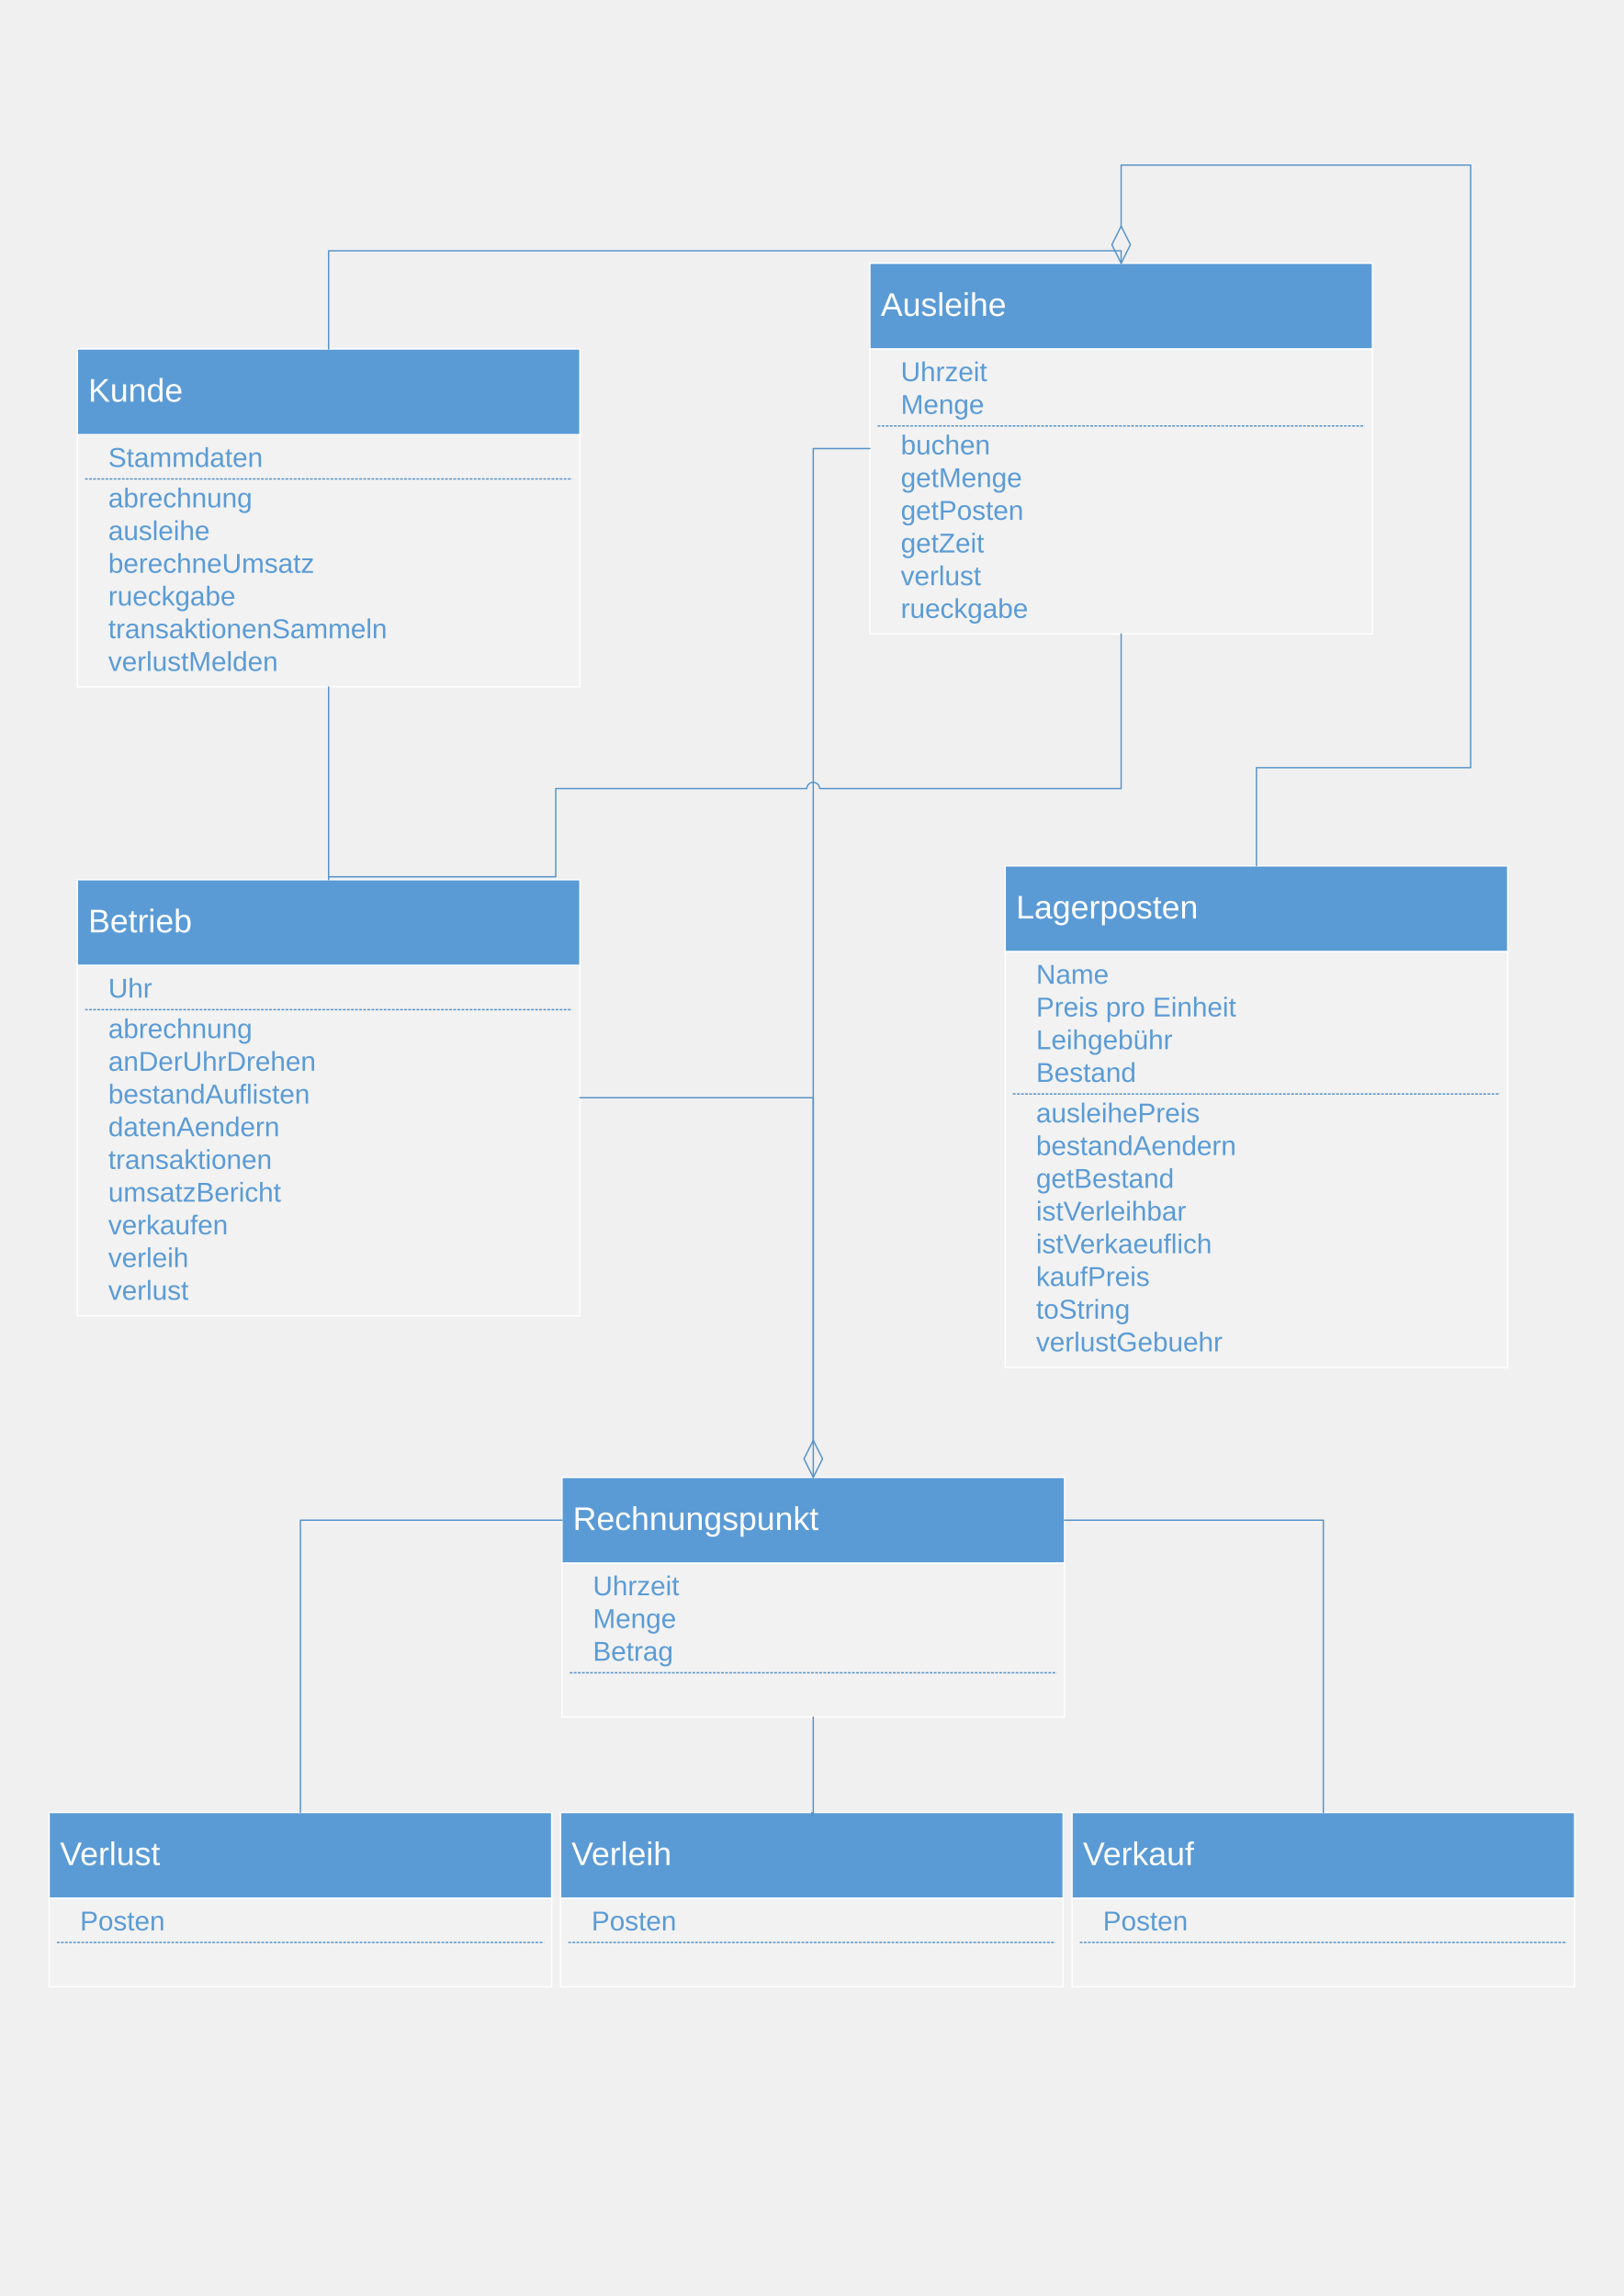
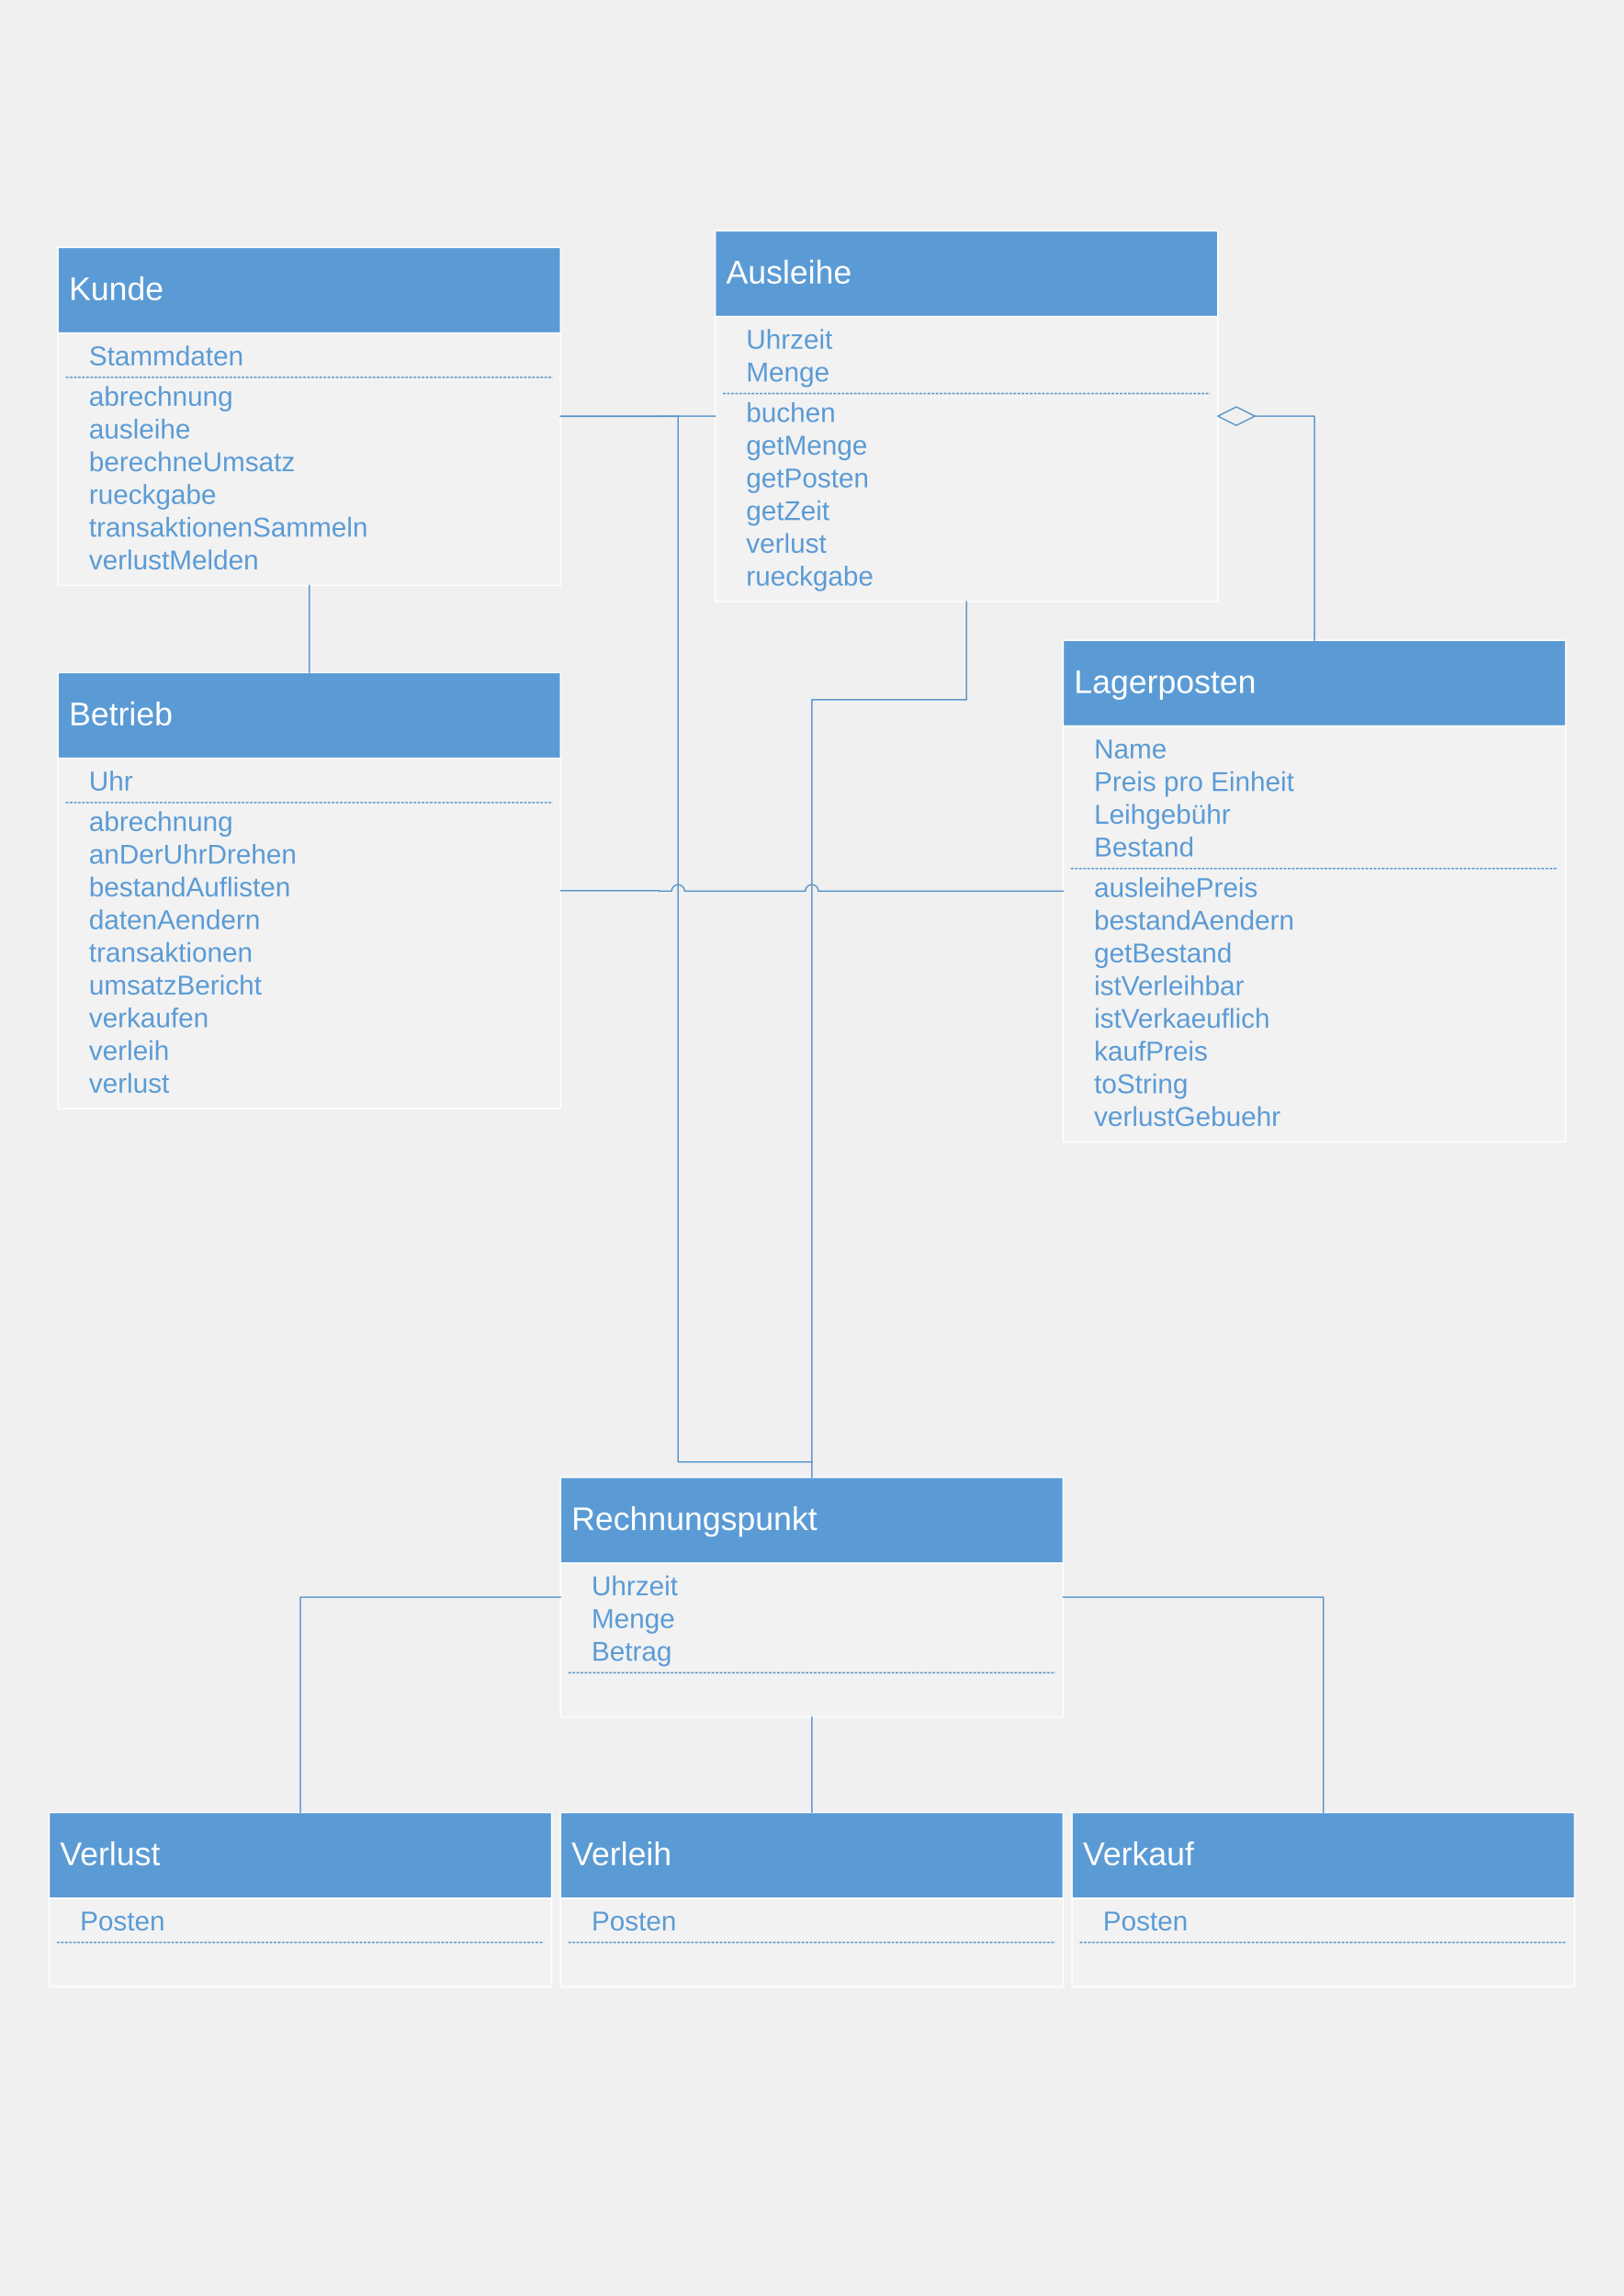
<svg xmlns="http://www.w3.org/2000/svg" xmlns:xlink="http://www.w3.org/1999/xlink" width="8.268in" height="11.693in" viewBox="0 0 595.276 841.89" xml:space="preserve" color-interpolation-filters="sRGB" class="st13">
  <style type="text/css">
	
		.st1 {fill:#f2f2f2;stroke:#ffffff;stroke-linecap:round;stroke-linejoin:round;stroke-width:0.5}
		.st2 {fill:#5b9bd5;stroke:#ffffff;stroke-linecap:round;stroke-linejoin:round;stroke-width:0.5}
		.st3 {fill:#ffffff;font-family:Arial;font-size:1em}
		.st4 {fill:#5b9bd5;fill-opacity:0}
		.st5 {stroke:#5b9bd5;stroke-linecap:round;stroke-linejoin:round;stroke-width:0.5;visibility:hidden}
		.st6 {fill:#5b9bd5;font-family:Arial;font-size:0.833em}
		.st7 {fill:#5b9bd5}
		.st8 {stroke:#5592c9;stroke-dasharray:1,0.5;stroke-linecap:butt;stroke-width:0.5}
		.st9 {font-size:1em}
		.st10 {stroke:#5592c9;stroke-linecap:round;stroke-linejoin:round;stroke-width:0.5}
- 		.st11 {marker-start:url(#mrkr22-144);stroke:#5592c9;stroke-linecap:round;stroke-linejoin:round;stroke-width:0.5}
+ 		.st11 {marker-start:url(#mrkr22-140);stroke:#5592c9;stroke-linecap:round;stroke-linejoin:round;stroke-width:0.5}
		.st12 {fill:#5592c9;fill-opacity:1;stroke:#5592c9;stroke-opacity:1;stroke-width:0.166}
		.st13 {fill:none;fill-rule:evenodd;font-size:12px;overflow:visible;stroke-linecap:square;stroke-miterlimit:3}
	
	</style>
  <defs id="Markers">
    <g id="lend22">
      <path d="M 0 0 L 2.25 -1.125 L 4.5 0 L 2.25 1.125 L 0 0 " style="stroke-linecap:round;stroke-linejoin:round;fill:none" />
    </g>
-     <marker id="mrkr22-144" class="st12" refX="26.46" orient="auto" markerUnits="strokeWidth" overflow="visible">
+     <marker id="mrkr22-140" class="st12" refX="26.46" orient="auto" markerUnits="strokeWidth" overflow="visible">
      <use xlink:href="#lend22" transform="scale(6.04) " />
    </marker>
  </defs>
  <g>
-     <g id="group1-1" transform="translate(28.3465,-590.011)">
+     <g id="group1-1" transform="translate(21.2598,-627.266)">
      <g id="shape2-2">
        <path d="M0 841.89 L184.25 841.89 L184.25 749.38 L0 749.38 L0 841.89 Z" class="st1" />
      </g>
      <g id="shape3-4" transform="translate(0,-92.5114)">
        <path d="M0 841.89 L184.25 841.89 L184.25 810.49 L0 810.49 L0 841.89 Z" class="st2" />
      </g>
      <g id="shape5-6" transform="translate(175.748,-123.915)">
				</g>
      <g id="shape1-7">
        <text x="4" y="737.28" class="st3">Kunde</text>
      </g>
    </g>
-     <g id="shape6-9" transform="translate(31.1811,-667.684)">
+     <g id="shape6-9" transform="translate(24.0945,-704.939)">
      <rect x="0" y="829.886" width="178.583" height="12.004" class="st4" />
      <rect x="0" y="829.886" width="178.583" height="12.004" class="st5" />
      <text x="8.5" y="838.89" class="st6">Stammdaten</text>
    </g>
-     <g id="shape7-13" transform="translate(31.1811,-664.849)">
-       <path d="M0 840.47 L178.58 840.47 L0 840.47 Z" class="st7" />
-       <path d="M0 840.47 L178.58 840.47" class="st8" />
-     </g>
-     <g id="shape8-16" transform="translate(31.1811,-592.846)">
+     <g id="shape7-13" transform="translate(24.0945,-702.104)">
+       <path d="M0 840.47 L178.58 840.47 L0 840.47 Z" class="st7" />
+       <path d="M0 840.47 L178.58 840.47" class="st8" />
+     </g>
+     <g id="shape8-16" transform="translate(24.0945,-630.101)">
      <rect x="0" y="769.886" width="178.583" height="72.004" class="st4" />
      <rect x="0" y="769.886" width="178.583" height="72.004" class="st5" />
      <text x="8.5" y="778.89" class="st6">abrechnung <tspan x="8.5" dy="1.2em" class="st9">ausleihe </tspan>
        <tspan x="8.5" dy="1.2em" class="st9">berechneUmsatz </tspan>
        <tspan x="8.5" dy="1.2em" class="st9">rueckgabe </tspan>
        <tspan x="8.5" dy="1.2em" class="st9">transaktionenSammeln </tspan>
        <tspan x="8.5" dy="1.2em" class="st9">verlustMelden</tspan>
      </text>
    </g>
-     <g id="group9-25" transform="translate(206.018,-212.268)">
+     <g id="group9-25" transform="translate(205.512,-212.268)">
      <g id="shape10-26">
        <path d="M0 841.89 L184.25 841.89 L184.25 785.38 L0 785.38 L0 841.89 Z" class="st1" />
      </g>
      <g id="shape11-28" transform="translate(0,-56.5076)">
        <path d="M0 841.89 L184.25 841.89 L184.25 810.49 L0 810.49 L0 841.89 Z" class="st2" />
      </g>
      <g id="shape13-30" transform="translate(175.748,-87.9114)">
				</g>
      <g id="shape9-31">
        <text x="4" y="773.28" class="st3">Rechnungspunkt</text>
      </g>
    </g>
-     <g id="shape14-33" transform="translate(208.853,-229.937)">
+     <g id="shape14-33" transform="translate(208.346,-229.937)">
      <rect x="0" y="805.886" width="178.583" height="36.004" class="st4" />
      <rect x="0" y="805.886" width="178.583" height="36.004" class="st5" />
      <text x="8.5" y="814.89" class="st6">Uhrzeit <tspan x="8.5" dy="1.2em" class="st9">Menge </tspan>
        <tspan x="8.5" dy="1.2em" class="st9">Betrag</tspan>
      </text>
    </g>
-     <g id="shape15-39" transform="translate(208.853,-227.102)">
-       <path d="M0 840.47 L178.58 840.47 L0 840.47 Z" class="st7" />
-       <path d="M0 840.47 L178.58 840.47" class="st8" />
-     </g>
-     <g id="shape16-42" transform="translate(208.853,-215.102)">
+     <g id="shape15-39" transform="translate(208.346,-227.102)">
+       <path d="M0 840.47 L178.58 840.47 L0 840.47 Z" class="st7" />
+       <path d="M0 840.47 L178.58 840.47" class="st8" />
+     </g>
+     <g id="shape16-42" transform="translate(208.346,-215.102)">
      <rect x="0" y="829.89" width="178.583" height="12" class="st4" />
      <rect x="0" y="829.89" width="178.583" height="12" class="st5" />
    </g>
-     <g id="group17-45" transform="translate(368.504,-340.494)">
+     <g id="group17-45" transform="translate(389.764,-423.172)">
      <g id="shape18-46">
        <path d="M0 841.89 L184.25 841.89 L184.25 689.38 L0 689.38 L0 841.89 Z" class="st1" />
      </g>
      <g id="shape19-48" transform="translate(0,-152.512)">
        <path d="M0 841.89 L184.25 841.89 L184.25 810.49 L0 810.49 L0 841.89 Z" class="st2" />
      </g>
      <g id="shape21-50" transform="translate(175.748,-183.915)">
				</g>
      <g id="shape17-51">
        <text x="4" y="677.28" class="st3">Lagerposten</text>
      </g>
    </g>
-     <g id="shape22-53" transform="translate(371.339,-442.167)">
+     <g id="shape22-53" transform="translate(392.598,-524.845)">
      <rect x="0" y="793.886" width="178.583" height="48.004" class="st4" />
      <rect x="0" y="793.886" width="178.583" height="48.004" class="st5" />
      <text x="8.5" y="802.89" class="st6">Name <tspan x="8.5" dy="1.2em" class="st9">Preis pro Einheit </tspan>
        <tspan x="8.5" dy="1.2em" class="st9">Leihgebühr </tspan>
        <tspan x="8.5" dy="1.2em" class="st9">Bestand</tspan>
      </text>
    </g>
-     <g id="shape23-60" transform="translate(371.339,-439.333)">
-       <path d="M0 840.47 L178.58 840.47 L0 840.47 Z" class="st7" />
-       <path d="M0 840.47 L178.58 840.47" class="st8" />
-     </g>
-     <g id="shape24-63" transform="translate(371.339,-343.329)">
+     <g id="shape23-60" transform="translate(392.598,-522.011)">
+       <path d="M0 840.47 L178.58 840.47 L0 840.47 Z" class="st7" />
+       <path d="M0 840.47 L178.58 840.47" class="st8" />
+     </g>
+     <g id="shape24-63" transform="translate(392.598,-426.007)">
      <rect x="0" y="745.886" width="178.583" height="96.004" class="st4" />
      <rect x="0" y="745.886" width="178.583" height="96.004" class="st5" />
      <text x="8.5" y="754.89" class="st6">ausleihePreis <tspan x="8.5" dy="1.2em" class="st9">bestandAendern </tspan>
        <tspan x="8.5" dy="1.2em" class="st9">getBestand </tspan>
        <tspan x="8.5" dy="1.2em" class="st9">istVerleihbar </tspan>
        <tspan x="8.5" dy="1.2em" class="st9">istVerkaeuflich </tspan>
        <tspan x="8.5" dy="1.2em" class="st9">kaufPreis </tspan>
        <tspan x="8.5" dy="1.2em" class="st9">toString </tspan>
        <tspan x="8.5" dy="1.2em" class="st9">verlustGebuehr</tspan>
      </text>
    </g>
-     <g id="group25-74" transform="translate(318.898,-609.449)">
+     <g id="group25-74" transform="translate(262.205,-621.34)">
      <g id="shape26-75">
        <path d="M0 841.89 L184.25 841.89 L184.25 737.38 L0 737.38 L0 841.89 Z" class="st1" />
      </g>
      <g id="shape27-77" transform="translate(0,-104.511)">
        <path d="M0 841.89 L184.25 841.89 L184.25 810.49 L0 810.49 L0 841.89 Z" class="st2" />
      </g>
      <g id="shape29-79" transform="translate(175.748,-135.915)">
				</g>
      <g id="shape25-80">
        <text x="4" y="725.28" class="st3">Ausleihe</text>
      </g>
    </g>
-     <g id="shape30-82" transform="translate(321.732,-687.122)">
+     <g id="shape30-82" transform="translate(265.039,-699.013)">
      <rect x="0" y="817.886" width="178.583" height="24.004" class="st4" />
      <rect x="0" y="817.886" width="178.583" height="24.004" class="st5" />
      <text x="8.5" y="826.89" class="st6">Uhrzeit <tspan x="8.5" dy="1.2em" class="st9">Menge</tspan>
      </text>
    </g>
-     <g id="shape31-87" transform="translate(321.732,-684.287)">
-       <path d="M0 840.47 L178.58 840.47 L0 840.47 Z" class="st7" />
-       <path d="M0 840.47 L178.58 840.47" class="st8" />
-     </g>
-     <g id="shape32-90" transform="translate(321.732,-612.283)">
+     <g id="shape31-87" transform="translate(265.039,-696.179)">
+       <path d="M0 840.47 L178.58 840.47 L0 840.47 Z" class="st7" />
+       <path d="M0 840.47 L178.58 840.47" class="st8" />
+     </g>
+     <g id="shape32-90" transform="translate(265.039,-624.175)">
      <rect x="0" y="769.886" width="178.583" height="72.004" class="st4" />
      <rect x="0" y="769.886" width="178.583" height="72.004" class="st5" />
      <text x="8.5" y="778.89" class="st6">buchen <tspan x="8.5" dy="1.2em" class="st9">getMenge </tspan>
        <tspan x="8.5" dy="1.2em" class="st9">getPosten </tspan>
        <tspan x="8.5" dy="1.2em" class="st9">getZeit </tspan>
        <tspan x="8.5" dy="1.2em" class="st9">verlust </tspan>
        <tspan x="8.5" dy="1.2em" class="st9">rueckgabe</tspan>
      </text>
    </g>
-     <g id="group33-99" transform="translate(28.3465,-359.412)">
+     <g id="group33-99" transform="translate(21.2598,-435.36)">
      <g id="shape34-100">
        <path d="M0 841.89 L184.25 841.89 L184.25 713.38 L0 713.38 L0 841.89 Z" class="st1" />
      </g>
      <g id="shape35-102" transform="translate(0,-128.512)">
        <path d="M0 841.89 L184.25 841.89 L184.25 810.49 L0 810.49 L0 841.89 Z" class="st2" />
      </g>
      <g id="shape37-104" transform="translate(175.748,-159.915)">
				</g>
      <g id="shape33-105">
        <text x="4" y="701.28" class="st3">Betrieb</text>
      </g>
    </g>
-     <g id="shape38-107" transform="translate(31.1811,-473.086)">
+     <g id="shape38-107" transform="translate(24.0945,-549.034)">
      <rect x="0" y="829.886" width="178.583" height="12.004" class="st4" />
      <rect x="0" y="829.886" width="178.583" height="12.004" class="st5" />
      <text x="8.5" y="838.89" class="st6">Uhr</text>
    </g>
-     <g id="shape39-111" transform="translate(31.1811,-470.251)">
-       <path d="M0 840.47 L178.58 840.47 L0 840.47 Z" class="st7" />
-       <path d="M0 840.47 L178.58 840.47" class="st8" />
-     </g>
-     <g id="shape40-114" transform="translate(31.1811,-362.247)">
+     <g id="shape39-111" transform="translate(24.0945,-546.199)">
+       <path d="M0 840.47 L178.58 840.47 L0 840.47 Z" class="st7" />
+       <path d="M0 840.47 L178.58 840.47" class="st8" />
+     </g>
+     <g id="shape40-114" transform="translate(24.0945,-438.195)">
      <rect x="0" y="733.886" width="178.583" height="108.004" class="st4" />
      <rect x="0" y="733.886" width="178.583" height="108.004" class="st5" />
      <text x="8.5" y="742.89" class="st6">abrechnung <tspan x="8.5" dy="1.2em" class="st9">anDerUhrDrehen </tspan>
        <tspan x="8.5" dy="1.2em" class="st9">bestandAuflisten </tspan>
        <tspan x="8.5" dy="1.2em" class="st9">datenAendern </tspan>
        <tspan x="8.5" dy="1.2em" class="st9">transaktionen </tspan>
        <tspan x="8.5" dy="1.2em" class="st9">umsatzBericht </tspan>
        <tspan x="8.5" dy="1.2em" class="st9">verkaufen </tspan>
        <tspan x="8.5" dy="1.2em" class="st9">verleih </tspan>
        <tspan x="8.5" dy="1.2em" class="st9">verlust</tspan>
      </text>
    </g>
-     <g id="group56-126" transform="translate(113.386,-519.328)">
+     <g id="group56-126" transform="translate(106.299,-595.276)">
      <g id="shape56-127">
-         <path d="M7.09 841.89 L7.09 771.21" class="st10" />
-       </g>
-     </g>
-     <g id="group76-130" transform="translate(120.472,-520.388)">
-       <g id="shape76-131">
-         <path d="M0 841.89 L83.27 841.89 L83.27 809.52 L175.31 809.52 A2.362 2.362 0 0 1 180.03 809.52 L290.55 809.52 L290.55         752.83" class="st10" />
-       </g>
-     </g>
-     <g id="group81-134" transform="translate(120.472,-713.926)">
-       <g id="shape81-135">
-         <path d="M0 841.89 L0 805.89 L290.55 805.89 L290.55 810.45" class="st10" />
-       </g>
-     </g>
-     <g id="group91-138" transform="translate(411.024,-745.364)">
-       <g id="shape91-139">
-         <path d="M0 828.66 L0 828.3 L0 805.89 L128.13 805.89 L128.13 1026.84 L49.61 1026.84 L49.61 1062.84" class="st11" />
-       </g>
-     </g>
-     <g id="group101-145" transform="translate(298.144,-300.179)">
-       <g id="shape101-146">
-         <path d="M0 828.66 L0 828.3 L0 464.66 L20.75 464.66" class="st11" />
-       </g>
-     </g>
-     <g id="group106-151" transform="translate(18,-113.386)">
-       <g id="shape107-152">
+         <path d="M7.09 841.89 L7.09 809.9" class="st10" />
+       </g>
+     </g>
+     <g id="group81-130" transform="translate(205.512,-682.174)">
+       <g id="shape81-131">
+         <path d="M0 834.84 L36 834.84 L36 834.77 L56.69 834.77" class="st10" />
+       </g>
+     </g>
+     <g id="group91-134" transform="translate(446.457,-689.298)">
+       <g id="shape91-135">
+         <path d="M13.23 841.89 L13.59 841.89 L35.43 841.89 L35.43 924.1" class="st11" />
+       </g>
+     </g>
+     <g id="group106-141" transform="translate(18,-113.386)">
+       <g id="shape107-142">
        <path d="M0 841.89 L184.25 841.89 L184.25 809.38 L0 809.38 L0 841.89 Z" class="st1" />
      </g>
-       <g id="shape108-154" transform="translate(0,-32.5076)">
-         <path d="M0 841.89 L184.25 841.89 L184.25 810.49 L0 810.49 L0 841.89 Z" class="st2" />
-       </g>
-       <g id="shape110-156" transform="translate(175.748,-63.9113)">
- 				</g>
-       <g id="shape106-157">
+       <g id="shape108-144" transform="translate(0,-32.5076)">
+         <path d="M0 841.89 L184.25 841.89 L184.25 810.49 L0 810.49 L0 841.89 Z" class="st2" />
+       </g>
+       <g id="shape110-146" transform="translate(175.748,-63.9113)">
+ 				</g>
+       <g id="shape106-147">
        <text x="4" y="797.28" class="st3">Verlust</text>
      </g>
    </g>
-     <g id="shape111-159" transform="translate(20.8346,-131.055)">
+     <g id="shape111-149" transform="translate(20.8346,-131.055)">
      <rect x="0" y="829.886" width="178.583" height="12.004" class="st4" />
      <rect x="0" y="829.886" width="178.583" height="12.004" class="st5" />
      <text x="8.5" y="838.89" class="st6">Posten</text>
    </g>
-     <g id="shape112-163" transform="translate(20.8346,-128.22)">
-       <path d="M0 840.47 L178.58 840.47 L0 840.47 Z" class="st7" />
-       <path d="M0 840.47 L178.58 840.47" class="st8" />
-     </g>
-     <g id="shape113-166" transform="translate(20.8346,-116.22)">
+     <g id="shape112-153" transform="translate(20.8346,-128.22)">
+       <path d="M0 840.47 L178.58 840.47 L0 840.47 Z" class="st7" />
+       <path d="M0 840.47 L178.58 840.47" class="st8" />
+     </g>
+     <g id="shape113-156" transform="translate(20.8346,-116.22)">
      <rect x="0" y="829.89" width="178.583" height="12" class="st4" />
      <rect x="0" y="829.89" width="178.583" height="12" class="st5" />
    </g>
-     <g id="group114-169" transform="translate(393.024,-113.386)">
-       <g id="shape115-170">
+     <g id="group114-159" transform="translate(393.024,-113.386)">
+       <g id="shape115-160">
        <path d="M0 841.89 L184.25 841.89 L184.25 809.38 L0 809.38 L0 841.89 Z" class="st1" />
      </g>
-       <g id="shape116-172" transform="translate(0,-32.5076)">
-         <path d="M0 841.89 L184.25 841.89 L184.25 810.49 L0 810.49 L0 841.89 Z" class="st2" />
-       </g>
-       <g id="shape118-174" transform="translate(175.748,-63.9113)">
- 				</g>
-       <g id="shape114-175">
+       <g id="shape116-162" transform="translate(0,-32.5076)">
+         <path d="M0 841.89 L184.25 841.89 L184.25 810.49 L0 810.49 L0 841.89 Z" class="st2" />
+       </g>
+       <g id="shape118-164" transform="translate(175.748,-63.9113)">
+ 				</g>
+       <g id="shape114-165">
        <text x="4" y="797.28" class="st3">Verkauf</text>
      </g>
    </g>
-     <g id="shape119-177" transform="translate(395.858,-131.055)">
+     <g id="shape119-167" transform="translate(395.858,-131.055)">
      <rect x="0" y="829.886" width="178.583" height="12.004" class="st4" />
      <rect x="0" y="829.886" width="178.583" height="12.004" class="st5" />
      <text x="8.5" y="838.89" class="st6">Posten</text>
    </g>
-     <g id="shape120-181" transform="translate(395.858,-128.22)">
-       <path d="M0 840.47 L178.58 840.47 L0 840.47 Z" class="st7" />
-       <path d="M0 840.47 L178.58 840.47" class="st8" />
-     </g>
-     <g id="shape121-184" transform="translate(395.858,-116.22)">
+     <g id="shape120-171" transform="translate(395.858,-128.22)">
+       <path d="M0 840.47 L178.58 840.47 L0 840.47 Z" class="st7" />
+       <path d="M0 840.47 L178.58 840.47" class="st8" />
+     </g>
+     <g id="shape121-174" transform="translate(395.858,-116.22)">
      <rect x="0" y="829.89" width="178.583" height="12" class="st4" />
      <rect x="0" y="829.89" width="178.583" height="12" class="st5" />
    </g>
-     <g id="group122-187" transform="translate(205.512,-113.386)">
-       <g id="shape123-188">
+     <g id="group122-177" transform="translate(205.512,-113.386)">
+       <g id="shape123-178">
        <path d="M0 841.89 L184.25 841.89 L184.25 809.38 L0 809.38 L0 841.89 Z" class="st1" />
      </g>
-       <g id="shape124-190" transform="translate(0,-32.5076)">
-         <path d="M0 841.89 L184.25 841.89 L184.25 810.49 L0 810.49 L0 841.89 Z" class="st2" />
-       </g>
-       <g id="shape126-192" transform="translate(175.748,-63.9113)">
- 				</g>
-       <g id="shape122-193">
+       <g id="shape124-180" transform="translate(0,-32.5076)">
+         <path d="M0 841.89 L184.25 841.89 L184.25 810.49 L0 810.49 L0 841.89 Z" class="st2" />
+       </g>
+       <g id="shape126-182" transform="translate(175.748,-63.9113)">
+ 				</g>
+       <g id="shape122-183">
        <text x="4" y="797.28" class="st3">Verleih</text>
      </g>
    </g>
-     <g id="shape127-195" transform="translate(208.346,-131.055)">
+     <g id="shape127-185" transform="translate(208.346,-131.055)">
      <rect x="0" y="829.886" width="178.583" height="12.004" class="st4" />
      <rect x="0" y="829.886" width="178.583" height="12.004" class="st5" />
      <text x="8.5" y="838.89" class="st6">Posten</text>
    </g>
-     <g id="shape128-199" transform="translate(208.346,-128.22)">
-       <path d="M0 840.47 L178.58 840.47 L0 840.47 Z" class="st7" />
-       <path d="M0 840.47 L178.58 840.47" class="st8" />
-     </g>
-     <g id="shape129-202" transform="translate(208.346,-116.22)">
+     <g id="shape128-189" transform="translate(208.346,-128.22)">
+       <path d="M0 840.47 L178.58 840.47 L0 840.47 Z" class="st7" />
+       <path d="M0 840.47 L178.58 840.47" class="st8" />
+     </g>
+     <g id="shape129-192" transform="translate(208.346,-116.22)">
      <rect x="0" y="829.89" width="178.583" height="12" class="st4" />
      <rect x="0" y="829.89" width="178.583" height="12" class="st5" />
    </g>
-     <g id="group145-205" transform="translate(212.598,-439.37)">
-       <g id="shape145-206">
-         <path d="M0 841.89 L85.55 841.89 L85.55 981.08" class="st10" />
-       </g>
-     </g>
-     <g id="group150-209" transform="translate(206.018,-284.477)">
-       <g id="shape150-210">
-         <path d="M0 841.89 L-95.89 841.89 L-95.89 949.07" class="st10" />
-       </g>
-     </g>
-     <g id="group155-213" transform="translate(304.978,-212.268)">
-       <g id="shape155-214">
-         <path d="M-6.83 841.89 L-6.83 877.89 L-7.34 877.89 L-7.34 876.86" class="st10" />
-       </g>
-     </g>
-     <g id="group160-217" transform="translate(390.27,-284.477)">
-       <g id="shape160-218">
-         <path d="M0 841.89 L94.88 841.89 L94.88 949.07" class="st10" />
+     <g id="group150-195" transform="translate(205.512,-256.223)">
+       <g id="shape150-196">
+         <path d="M0 841.89 L-95.39 841.89 L-95.39 920.82" class="st10" />
+       </g>
+     </g>
+     <g id="group155-199" transform="translate(290.551,-212.268)">
+       <g id="shape155-200">
+         <path d="M7.09 841.89 L7.09 876.86" class="st10" />
+       </g>
+     </g>
+     <g id="group160-203" transform="translate(389.764,-256.223)">
+       <g id="shape160-204">
+         <path d="M0 841.89 L95.39 841.89 L95.39 920.82" class="st10" />
+       </g>
+     </g>
+     <g id="group175-207" transform="translate(354.331,-621.34)">
+       <g id="shape175-208">
+         <path d="M0 841.89 L0 877.89 L-56.69 877.89 L-56.69 1163.05" class="st10" />
+       </g>
+     </g>
+     <g id="group181-211" transform="translate(205.512,-689.224)">
+       <g id="shape181-212">
+         <path d="M0 841.89 L43.09 841.89 L43.09 1225.27 L92.13 1225.27" class="st10" />
+       </g>
+     </g>
+     <g id="group186-215" transform="translate(205.512,-522.31)">
+       <g id="shape186-216">
+         <path d="M0 848.88 L36 848.88 L36 849.07 L40.72 849.07 A2.362 2.362 0 0 1 45.45 849.07 L89.76 849.07 A2.362 2.362         0 0 1 94.49 849.07 L184.25 849.07" class="st10" />
      </g>
    </g>
  </g>
</svg>
